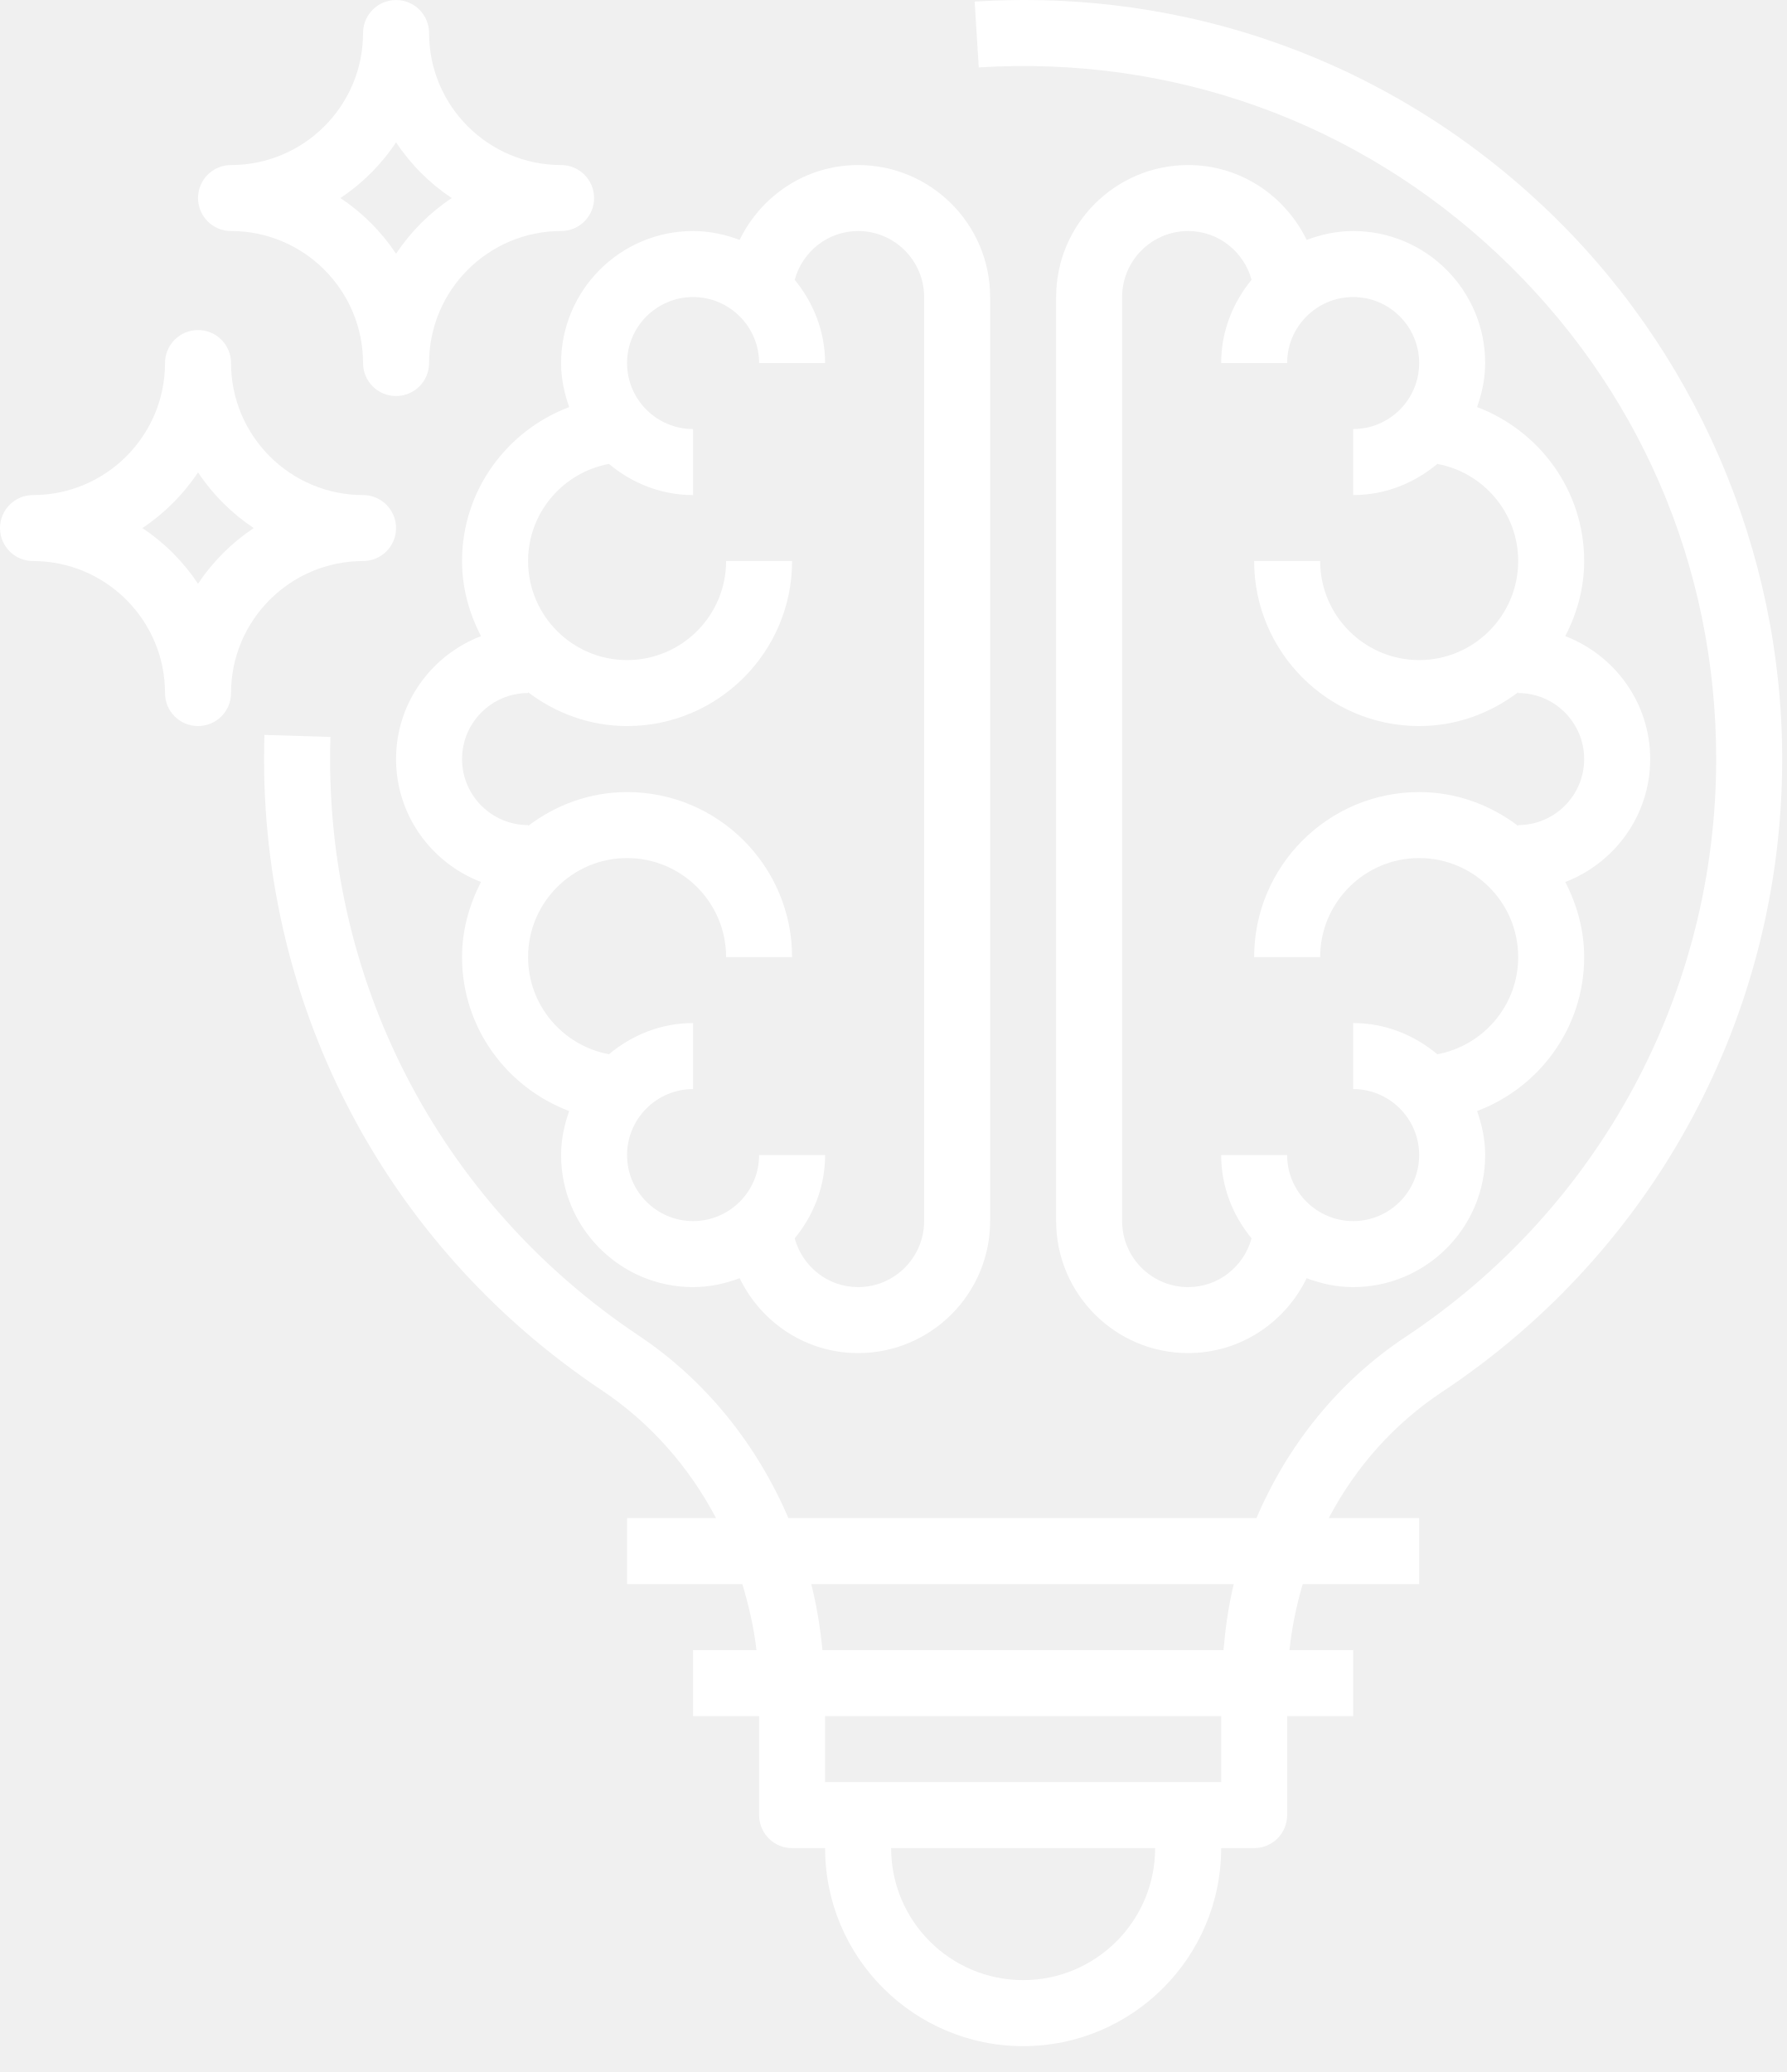
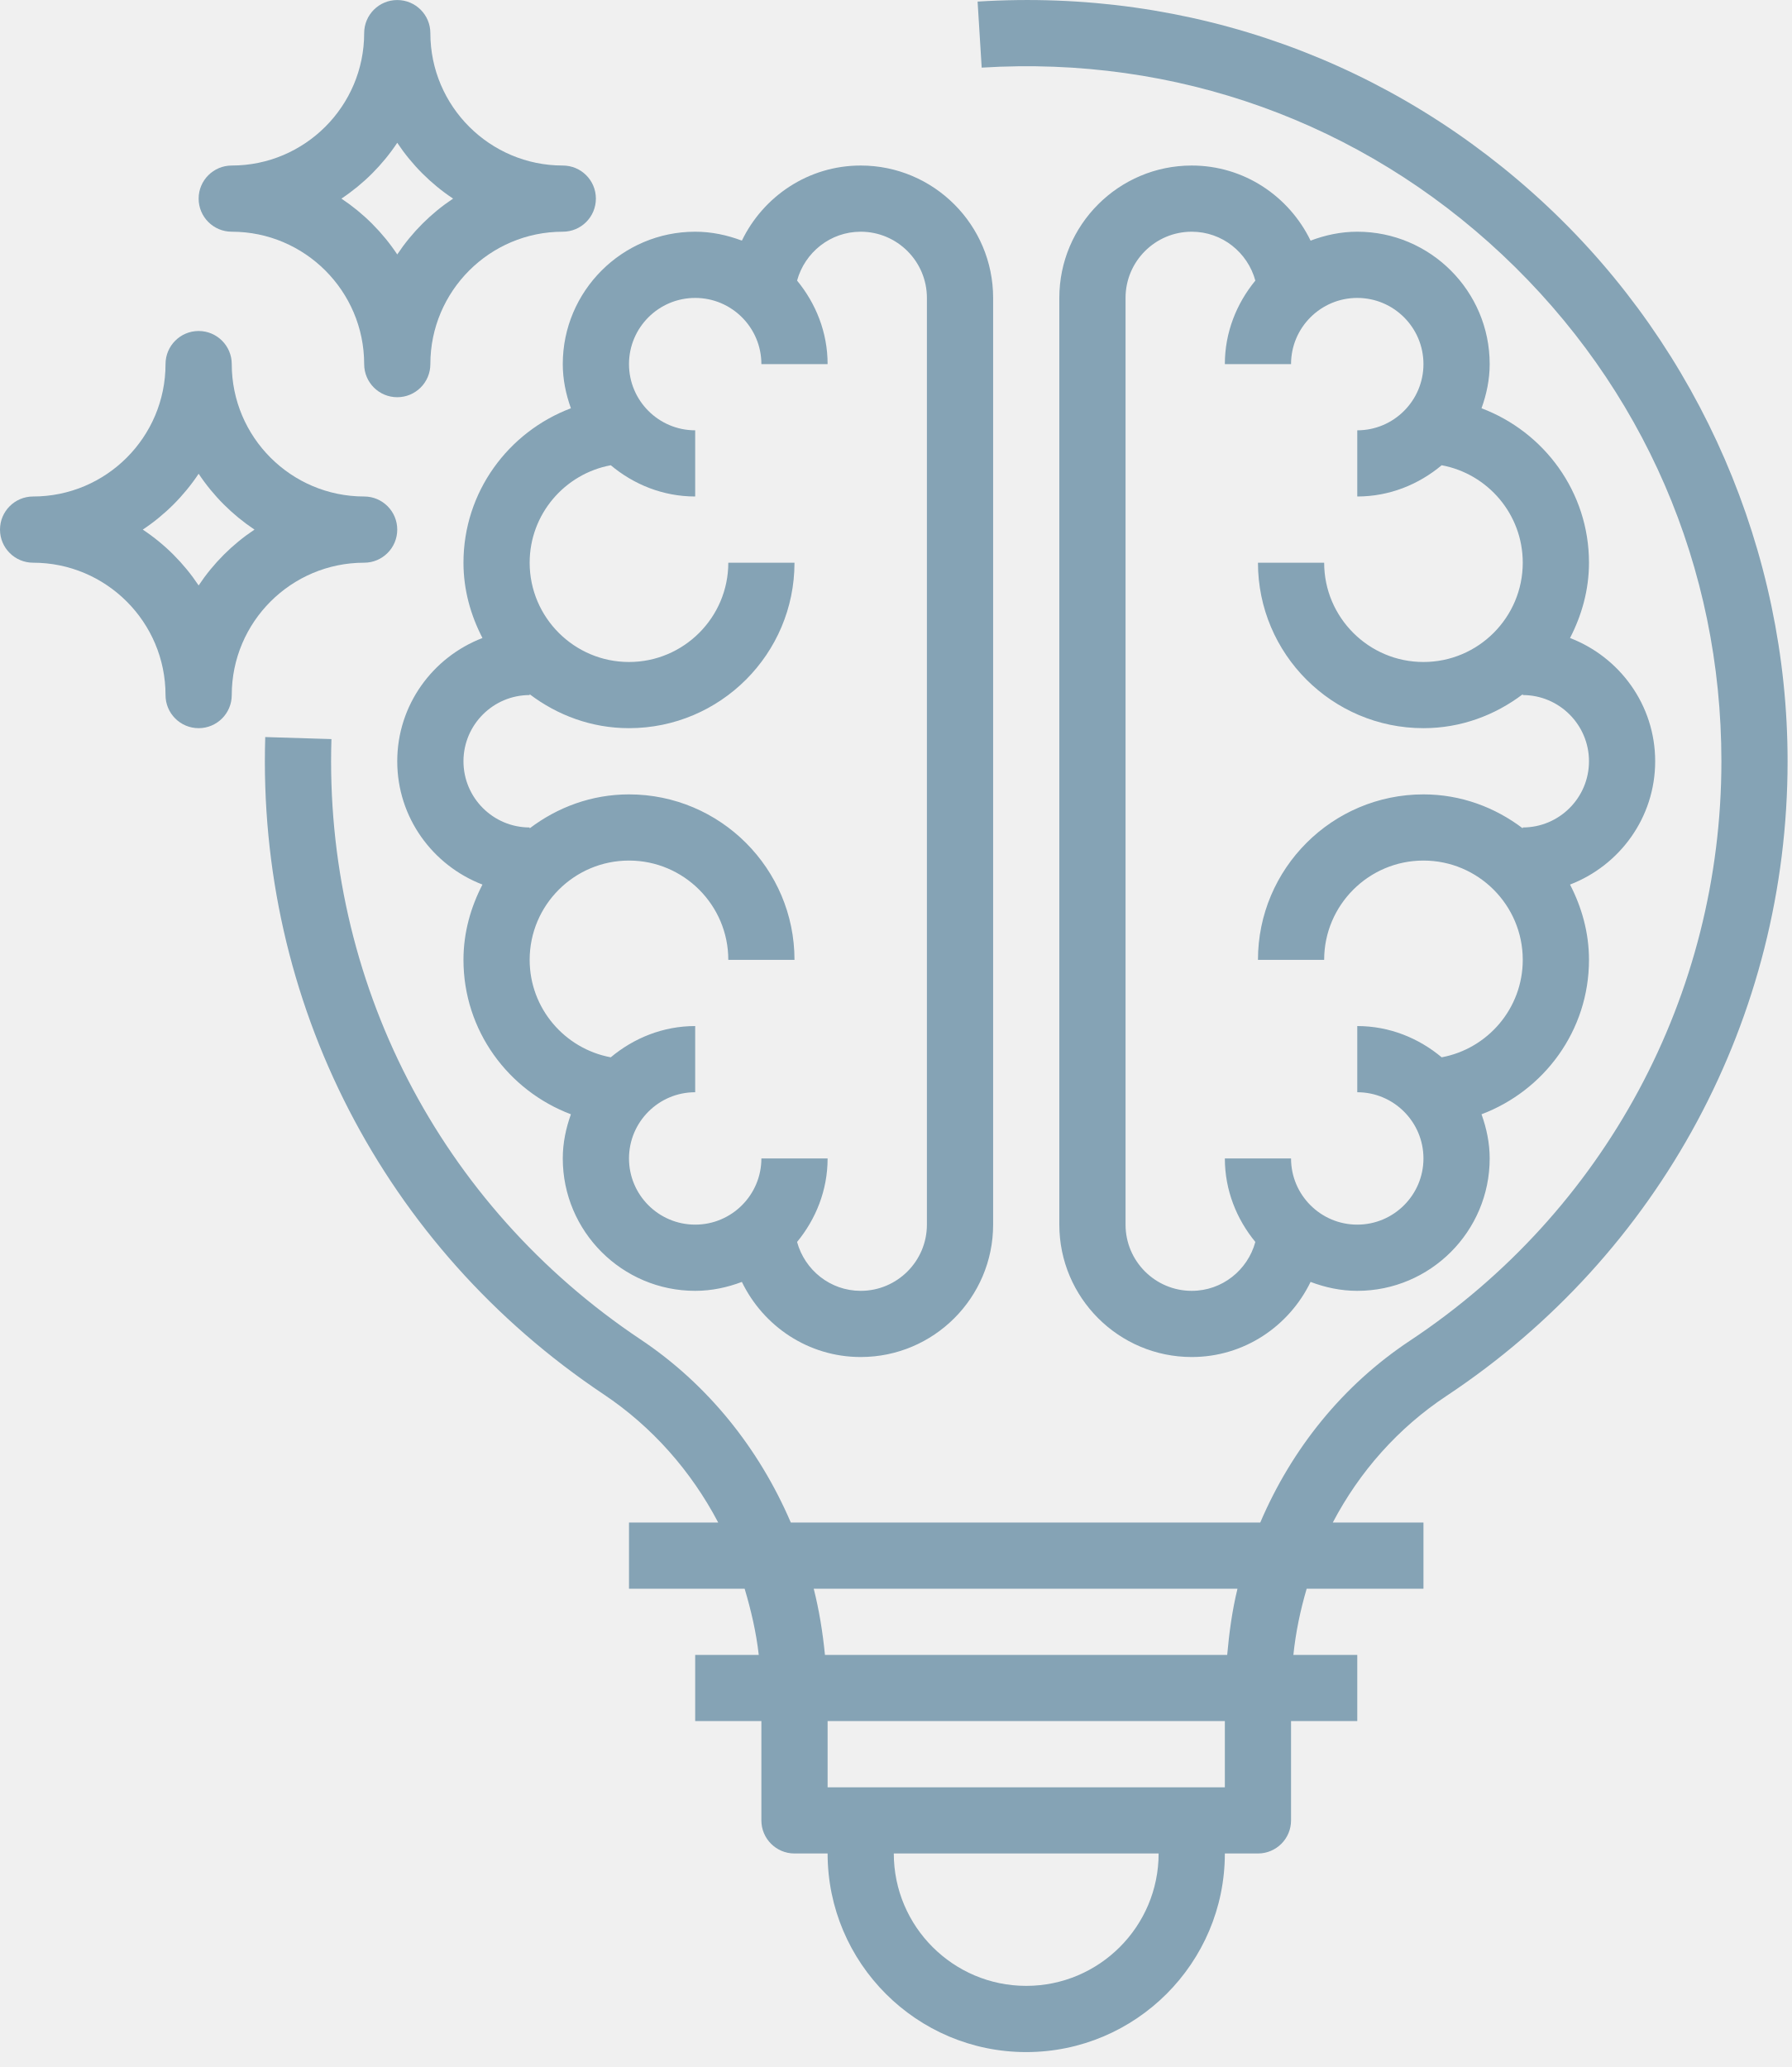
- <svg xmlns="http://www.w3.org/2000/svg" width="50px" height="58px" viewBox="0 0 50 58" version="1.1">
+ <svg xmlns="http://www.w3.org/2000/svg" width="52px" height="60px" viewBox="0 0 52 60" version="1.1">
  <defs />
-   <g id="Final-Designs" stroke="none" stroke-width="1" fill="none" fill-rule="evenodd">
-     <g id="Desktop:-Case-Study" transform="translate(-189, -5890)" fill="#FFFFFF" fill-rule="nonzero">
-       <g id="Process" transform="translate(0, 5828)">
-         <g id="Process-Header">
-           <g id="creativity" transform="translate(189, 62)">
-             <path d="M15.932,11.395 C14.185,12.055 12.933,13.731 12.933,15.705 C12.933,16.466 13.136,17.174 13.463,17.807 C12.077,18.34 11.086,19.676 11.086,21.248 C11.086,22.82 12.077,24.156 13.463,24.689 C13.136,25.323 12.933,26.031 12.933,26.791 C12.933,28.766 14.185,30.442 15.932,31.101 C15.794,31.488 15.705,31.9 15.705,32.333 C15.705,34.371 17.362,36.029 19.4,36.029 C19.86,36.029 20.296,35.933 20.703,35.78 C21.301,37.016 22.557,37.876 24.019,37.876 C26.057,37.876 27.714,36.219 27.714,34.181 L27.714,8.315 C27.714,6.278 26.057,4.62 24.019,4.62 C22.557,4.62 21.301,5.481 20.703,6.716 C20.296,6.563 19.86,6.467 19.4,6.467 C17.362,6.467 15.705,8.125 15.705,10.163 C15.705,10.597 15.794,11.008 15.932,11.395 Z M19.4,8.315 C20.419,8.315 21.248,9.144 21.248,10.163 L23.095,10.163 C23.095,9.275 22.767,8.469 22.244,7.832 C22.458,7.049 23.168,6.467 24.019,6.467 C25.038,6.467 25.867,7.296 25.867,8.315 L25.867,34.181 C25.867,35.2 25.038,36.029 24.019,36.029 C23.168,36.029 22.458,35.448 22.244,34.664 C22.767,34.027 23.095,33.222 23.095,32.333 L21.248,32.333 C21.248,33.352 20.419,34.181 19.4,34.181 C18.381,34.181 17.552,33.352 17.552,32.333 C17.552,31.315 18.381,30.486 19.4,30.486 L19.4,28.638 C18.5,28.638 17.685,28.975 17.045,29.511 C15.759,29.271 14.781,28.145 14.781,26.791 C14.781,25.263 16.025,24.019 17.552,24.019 C19.081,24.019 20.324,25.263 20.324,26.791 L22.171,26.791 C22.171,24.244 20.1,22.172 17.552,22.172 C16.509,22.172 15.555,22.533 14.781,23.12 L14.781,23.096 C13.762,23.096 12.933,22.267 12.933,21.248 C12.933,20.229 13.762,19.4 14.781,19.4 L14.781,19.377 C15.555,19.963 16.509,20.324 17.552,20.324 C20.1,20.324 22.171,18.252 22.171,15.705 L20.324,15.705 C20.324,17.234 19.081,18.477 17.552,18.477 C16.025,18.477 14.781,17.234 14.781,15.705 C14.781,14.351 15.759,13.225 17.045,12.986 C17.685,13.522 18.5,13.858 19.4,13.858 L19.4,12.01 C18.381,12.01 17.552,11.182 17.552,10.163 C17.552,9.144 18.381,8.315 19.4,8.315 Z" id="Shape" />
-             <path d="M37.876,6.467 C37.416,6.467 36.98,6.563 36.574,6.716 C35.974,5.481 34.719,4.62 33.257,4.62 C31.219,4.62 29.562,6.278 29.562,8.315 L29.562,34.181 C29.562,36.219 31.219,37.876 33.257,37.876 C34.719,37.876 35.974,37.016 36.574,35.78 C36.98,35.933 37.416,36.029 37.876,36.029 C39.914,36.029 41.571,34.371 41.571,32.333 C41.571,31.9 41.482,31.488 41.344,31.101 C43.091,30.442 44.342,28.766 44.342,26.791 C44.342,26.031 44.14,25.323 43.813,24.689 C45.199,24.156 46.19,22.82 46.19,21.248 C46.19,19.676 45.199,18.34 43.813,17.807 C44.14,17.174 44.342,16.466 44.342,15.705 C44.342,13.731 43.091,12.055 41.344,11.395 C41.482,11.008 41.571,10.597 41.571,10.163 C41.571,8.125 39.914,6.467 37.876,6.467 Z M42.495,15.705 C42.495,17.234 41.252,18.477 39.723,18.477 C38.196,18.477 36.952,17.234 36.952,15.705 L35.104,15.705 C35.104,18.252 37.177,20.324 39.723,20.324 C40.767,20.324 41.721,19.963 42.495,19.377 L42.495,19.4 C43.514,19.4 44.342,20.229 44.342,21.248 C44.342,22.267 43.514,23.096 42.495,23.096 L42.495,23.12 C41.721,22.533 40.767,22.172 39.723,22.172 C37.177,22.172 35.104,24.244 35.104,26.791 L36.952,26.791 C36.952,25.263 38.196,24.019 39.723,24.019 C41.252,24.019 42.495,25.263 42.495,26.791 C42.495,28.145 41.517,29.271 40.232,29.511 C39.59,28.975 38.776,28.638 37.876,28.638 L37.876,30.486 C38.895,30.486 39.723,31.315 39.723,32.333 C39.723,33.352 38.895,34.181 37.876,34.181 C36.857,34.181 36.028,33.352 36.028,32.333 L34.181,32.333 C34.181,33.222 34.509,34.027 35.032,34.664 C34.818,35.448 34.108,36.029 33.257,36.029 C32.238,36.029 31.409,35.2 31.409,34.181 L31.409,8.315 C31.409,7.296 32.238,6.467 33.257,6.467 C34.108,6.467 34.818,7.049 35.032,7.832 C34.509,8.469 34.181,9.275 34.181,10.163 L36.028,10.163 C36.028,9.144 36.857,8.315 37.876,8.315 C38.895,8.315 39.723,9.144 39.723,10.163 C39.723,11.182 38.895,12.01 37.876,12.01 L37.876,13.858 C38.776,13.858 39.59,13.522 40.232,12.986 C41.517,13.225 42.495,14.351 42.495,15.705 Z" id="Shape" />
-             <path d="M43.185,5.762 C38.868,1.705 33.214,-0.33 27.281,0.044 L27.396,1.887 C32.817,1.55 37.977,3.404 41.92,7.108 C45.865,10.815 48.037,15.837 48.037,21.248 C48.037,27.768 44.787,33.814 39.344,37.422 C37.466,38.667 36.045,40.443 35.169,42.495 L22.068,42.495 C21.18,40.428 19.754,38.639 17.873,37.383 C12.263,33.633 9.039,27.371 9.249,20.629 L7.402,20.572 C7.172,27.955 10.703,34.814 16.847,38.919 C18.204,39.826 19.287,41.061 20.042,42.495 L17.552,42.495 L17.552,44.343 L20.779,44.343 C20.958,44.941 21.102,45.555 21.174,46.19 L19.4,46.19 L19.4,48.038 L21.248,48.038 L21.248,50.809 C21.248,51.32 21.662,51.733 22.171,51.733 L23.095,51.733 C23.095,54.79 25.581,57.276 28.638,57.276 C31.695,57.276 34.181,54.79 34.181,51.733 L35.104,51.733 C35.615,51.733 36.028,51.32 36.028,50.809 L36.028,48.038 L37.876,48.038 L37.876,46.19 L36.093,46.19 C36.159,45.556 36.289,44.94 36.464,44.343 L39.723,44.343 L39.723,42.495 L37.193,42.495 C37.938,41.077 39.015,39.857 40.365,38.963 C46.326,35.01 49.885,28.388 49.885,21.248 C49.885,15.408 47.442,9.763 43.185,5.762 Z M28.638,55.428 C26.6,55.428 24.943,53.771 24.943,51.733 L32.333,51.733 C32.333,53.771 30.676,55.428 28.638,55.428 Z M34.181,49.885 L23.095,49.885 L23.095,48.038 L34.181,48.038 L34.181,49.885 Z M34.246,46.19 L23.021,46.19 C22.959,45.561 22.86,44.944 22.708,44.343 L34.534,44.343 C34.387,44.943 34.301,45.563 34.246,46.19 Z" id="Shape" />
-             <path d="M6.467,6.467 C8.505,6.467 10.162,8.125 10.162,10.163 C10.162,10.674 10.576,11.086 11.086,11.086 C11.596,11.086 12.01,10.674 12.01,10.163 C12.01,8.125 13.667,6.467 15.705,6.467 C16.215,6.467 16.629,6.055 16.629,5.544 C16.629,5.033 16.215,4.62 15.705,4.62 C13.667,4.62 12.01,2.963 12.01,0.925 C12.01,0.414 11.596,0.001 11.086,0.001 C10.576,0.001 10.162,0.414 10.162,0.925 C10.162,2.963 8.505,4.62 6.467,4.62 C5.957,4.62 5.543,5.033 5.543,5.544 C5.543,6.055 5.957,6.467 6.467,6.467 Z M11.086,3.985 C11.496,4.602 12.027,5.134 12.644,5.544 C12.027,5.954 11.496,6.485 11.086,7.102 C10.676,6.485 10.145,5.954 9.527,5.544 C10.145,5.134 10.676,4.602 11.086,3.985 Z" id="Shape" />
-             <path d="M10.162,15.705 C10.672,15.705 11.086,15.293 11.086,14.782 C11.086,14.271 10.672,13.858 10.162,13.858 C8.124,13.858 6.467,12.2 6.467,10.163 C6.467,9.652 6.053,9.239 5.543,9.239 C5.033,9.239 4.619,9.652 4.619,10.163 C4.619,12.2 2.962,13.858 0.924,13.858 C0.415,13.858 0,14.271 0,14.782 C0,15.293 0.415,15.705 0.924,15.705 C2.962,15.705 4.619,17.363 4.619,19.4 C4.619,19.912 5.033,20.324 5.543,20.324 C6.053,20.324 6.467,19.912 6.467,19.4 C6.467,17.363 8.124,15.705 10.162,15.705 Z M5.543,16.34 C5.133,15.723 4.602,15.192 3.985,14.782 C4.602,14.371 5.132,13.84 5.543,13.223 C5.954,13.84 6.485,14.371 7.102,14.782 C6.485,15.192 5.954,15.723 5.543,16.34 Z" id="Shape" />
-           </g>
-         </g>
-       </g>
+   <g id="Logos/Icons" stroke="none" stroke-width="1" fill="none" fill-rule="evenodd">
+     <g id="Pro-Icon" fill="#85A3B5" fill-rule="nonzero">
+       <path d="M16.569,11.851 C14.753,12.537 13.451,14.28 13.451,16.334 C13.451,17.124 13.661,17.86 14.002,18.52 C12.56,19.074 11.529,20.463 11.529,22.098 C11.529,23.733 12.56,25.122 14.002,25.677 C13.661,26.336 13.451,27.072 13.451,27.862 C13.451,29.917 14.753,31.659 16.569,32.345 C16.425,32.748 16.333,33.176 16.333,33.627 C16.333,35.746 18.057,37.47 20.176,37.47 C20.654,37.47 21.108,37.371 21.531,37.211 C22.153,38.496 23.459,39.391 24.98,39.391 C27.099,39.391 28.823,37.668 28.823,35.548 L28.823,8.648 C28.823,6.529 27.099,4.805 24.98,4.805 C23.459,4.805 22.153,5.7 21.531,6.985 C21.108,6.825 20.654,6.726 20.176,6.726 C18.057,6.726 16.333,8.45 16.333,10.569 C16.333,11.021 16.425,11.448 16.569,11.851 Z M20.176,8.648 C21.236,8.648 22.097,9.509 22.097,10.569 L24.019,10.569 C24.019,9.646 23.678,8.808 23.133,8.145 C23.356,7.331 24.095,6.726 24.98,6.726 C26.039,6.726 26.901,7.588 26.901,8.648 L26.901,35.548 C26.901,36.608 26.039,37.47 24.98,37.47 C24.095,37.47 23.356,36.866 23.133,36.051 C23.678,35.388 24.019,34.55 24.019,33.627 L22.097,33.627 C22.097,34.687 21.236,35.548 20.176,35.548 C19.116,35.548 18.255,34.687 18.255,33.627 C18.255,32.567 19.116,31.705 20.176,31.705 L20.176,29.784 C19.24,29.784 18.393,30.134 17.726,30.691 C16.389,30.442 15.372,29.271 15.372,27.862 C15.372,26.273 16.666,24.98 18.255,24.98 C19.844,24.98 21.137,26.273 21.137,27.862 L23.058,27.862 C23.058,25.214 20.904,23.059 18.255,23.059 C17.169,23.059 16.177,23.434 15.372,24.045 L15.372,24.019 C14.313,24.019 13.451,23.158 13.451,22.098 C13.451,21.038 14.313,20.176 15.372,20.176 L15.372,20.152 C16.177,20.762 17.169,21.137 18.255,21.137 C20.904,21.137 23.058,18.983 23.058,16.334 L21.137,16.334 C21.137,17.923 19.844,19.216 18.255,19.216 C16.666,19.216 15.372,17.923 15.372,16.334 C15.372,14.925 16.389,13.754 17.726,13.505 C18.393,14.063 19.24,14.412 20.176,14.412 L20.176,12.491 C19.116,12.491 18.255,11.629 18.255,10.569 C18.255,9.509 19.116,8.648 20.176,8.648 Z" id="Shape" />
+       <path d="M39.391,6.726 C38.912,6.726 38.459,6.825 38.036,6.985 C37.413,5.7 36.108,4.805 34.587,4.805 C32.468,4.805 30.744,6.529 30.744,8.648 L30.744,35.548 C30.744,37.668 32.468,39.391 34.587,39.391 C36.108,39.391 37.413,38.496 38.036,37.211 C38.459,37.371 38.912,37.47 39.391,37.47 C41.51,37.47 43.234,35.746 43.234,33.627 C43.234,33.176 43.142,32.748 42.997,32.345 C44.814,31.659 46.116,29.917 46.116,27.862 C46.116,27.072 45.906,26.336 45.566,25.677 C47.007,25.122 48.037,23.733 48.037,22.098 C48.037,20.463 47.007,19.074 45.566,18.52 C45.906,17.86 46.116,17.124 46.116,16.334 C46.116,14.28 44.814,12.537 42.997,11.851 C43.142,11.448 43.234,11.021 43.234,10.569 C43.234,8.45 41.51,6.726 39.391,6.726 Z M44.194,16.334 C44.194,17.923 42.902,19.216 41.312,19.216 C39.723,19.216 38.43,17.923 38.43,16.334 L36.509,16.334 C36.509,18.983 38.664,21.137 41.312,21.137 C42.398,21.137 43.389,20.762 44.194,20.152 L44.194,20.176 C45.254,20.176 46.116,21.038 46.116,22.098 C46.116,23.158 45.254,24.019 44.194,24.019 L44.194,24.045 C43.389,23.434 42.398,23.059 41.312,23.059 C38.664,23.059 36.509,25.214 36.509,27.862 L38.43,27.862 C38.43,26.273 39.723,24.98 41.312,24.98 C42.902,24.98 44.194,26.273 44.194,27.862 C44.194,29.271 43.178,30.442 41.841,30.691 C41.174,30.134 40.327,29.784 39.391,29.784 L39.391,31.705 C40.45,31.705 41.312,32.567 41.312,33.627 C41.312,34.687 40.45,35.548 39.391,35.548 C38.331,35.548 37.469,34.687 37.469,33.627 L35.548,33.627 C35.548,34.55 35.889,35.388 36.433,36.051 C36.211,36.866 35.472,37.47 34.587,37.47 C33.527,37.47 32.666,36.608 32.666,35.548 L32.666,8.648 C32.666,7.588 33.527,6.726 34.587,6.726 C35.472,6.726 36.211,7.331 36.433,8.145 C35.889,8.808 35.548,9.646 35.548,10.569 L37.469,10.569 C37.469,9.509 38.331,8.648 39.391,8.648 C40.45,8.648 41.312,9.509 41.312,10.569 C41.312,11.629 40.45,12.491 39.391,12.491 L39.391,14.412 C40.327,14.412 41.174,14.063 41.841,13.505 C43.178,13.754 44.194,14.925 44.194,16.334 Z" id="Shape" />
+       <path d="M44.912,5.992 C40.423,1.773 34.543,-0.343 28.372,0.046 L28.491,1.963 C34.13,1.612 39.496,3.54 43.597,7.392 C47.699,11.247 49.959,16.471 49.959,22.098 C49.959,28.879 46.579,35.167 40.917,38.919 C38.964,40.214 37.487,42.06 36.576,44.195 L22.951,44.195 C22.028,42.045 20.544,40.185 18.588,38.879 C12.753,34.979 9.401,28.466 9.619,21.454 L7.698,21.395 C7.459,29.073 11.132,36.206 17.521,40.475 C18.932,41.419 20.059,42.703 20.844,44.195 L18.255,44.195 L18.255,46.116 L21.611,46.116 C21.797,46.739 21.946,47.377 22.021,48.038 L20.176,48.038 L20.176,49.959 L22.097,49.959 L22.097,52.842 C22.097,53.373 22.528,53.802 23.058,53.802 L24.019,53.802 C24.019,56.981 26.604,59.567 29.783,59.567 C32.963,59.567 35.548,56.981 35.548,53.802 L36.509,53.802 C37.039,53.802 37.469,53.373 37.469,52.842 L37.469,49.959 L39.391,49.959 L39.391,48.038 L37.537,48.038 C37.605,47.378 37.74,46.738 37.923,46.116 L41.312,46.116 L41.312,44.195 L38.681,44.195 C39.455,42.72 40.575,41.451 41.979,40.521 C48.179,36.41 51.88,29.523 51.88,22.098 C51.88,16.024 49.34,10.153 44.912,5.992 Z M29.783,57.645 C27.664,57.645 25.94,55.922 25.94,53.802 L33.626,53.802 C33.626,55.922 31.903,57.645 29.783,57.645 Z M35.548,51.881 L24.019,51.881 L24.019,49.959 L35.548,49.959 L35.548,51.881 Z M35.616,48.038 L23.942,48.038 C23.878,47.384 23.774,46.741 23.616,46.116 L35.915,46.116 C35.762,46.74 35.674,47.386 35.616,48.038 Z" id="Shape" />
+       <path d="M6.726,6.726 C8.845,6.726 10.569,8.45 10.569,10.569 C10.569,11.101 10.999,11.53 11.529,11.53 C12.06,11.53 12.49,11.101 12.49,10.569 C12.49,8.45 14.214,6.726 16.333,6.726 C16.864,6.726 17.294,6.297 17.294,5.765 C17.294,5.234 16.864,4.805 16.333,4.805 C14.214,4.805 12.49,3.081 12.49,0.962 C12.49,0.431 12.06,0.001 11.529,0.001 C10.999,0.001 10.569,0.431 10.569,0.962 C10.569,3.081 8.845,4.805 6.726,4.805 C6.196,4.805 5.765,5.234 5.765,5.765 C5.765,6.297 6.196,6.726 6.726,6.726 Z M11.529,4.145 C11.956,4.786 12.508,5.339 13.15,5.765 C12.508,6.192 11.956,6.744 11.529,7.386 C11.103,6.744 10.55,6.192 9.909,5.765 C10.55,5.339 11.103,4.786 11.529,4.145 Z" id="Shape" />
+       <path d="M10.569,16.334 C11.099,16.334 11.529,15.904 11.529,15.373 C11.529,14.842 11.099,14.412 10.569,14.412 C8.449,14.412 6.726,12.689 6.726,10.569 C6.726,10.038 6.295,9.608 5.765,9.608 C5.235,9.608 4.804,10.038 4.804,10.569 C4.804,12.689 3.081,14.412 0.961,14.412 C0.431,14.412 0,14.842 0,15.373 C0,15.904 0.431,16.334 0.961,16.334 C3.081,16.334 4.804,18.057 4.804,20.176 C4.804,20.708 5.235,21.137 5.765,21.137 C6.295,21.137 6.726,20.708 6.726,20.176 C6.726,18.057 8.449,16.334 10.569,16.334 Z M5.765,16.994 C5.338,16.352 4.786,15.8 4.144,15.373 C4.786,14.946 5.338,14.394 5.765,13.752 C6.192,14.394 6.744,14.945 7.386,15.373 C6.744,15.8 6.192,16.352 5.765,16.994 Z" id="Shape" />
    </g>
  </g>
</svg>
